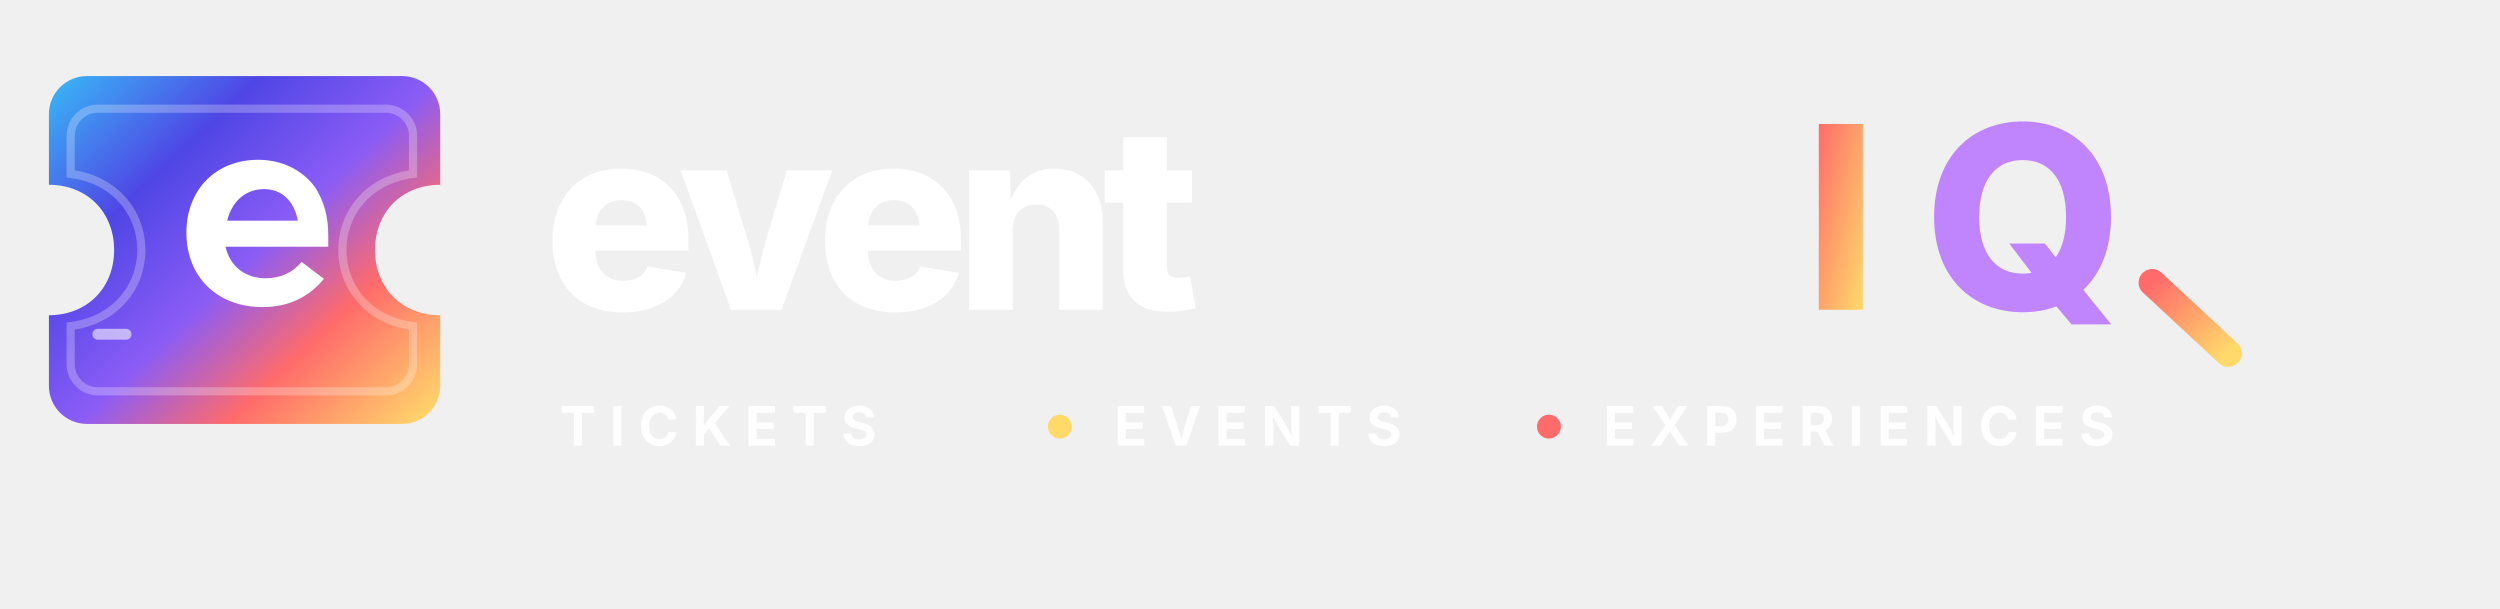
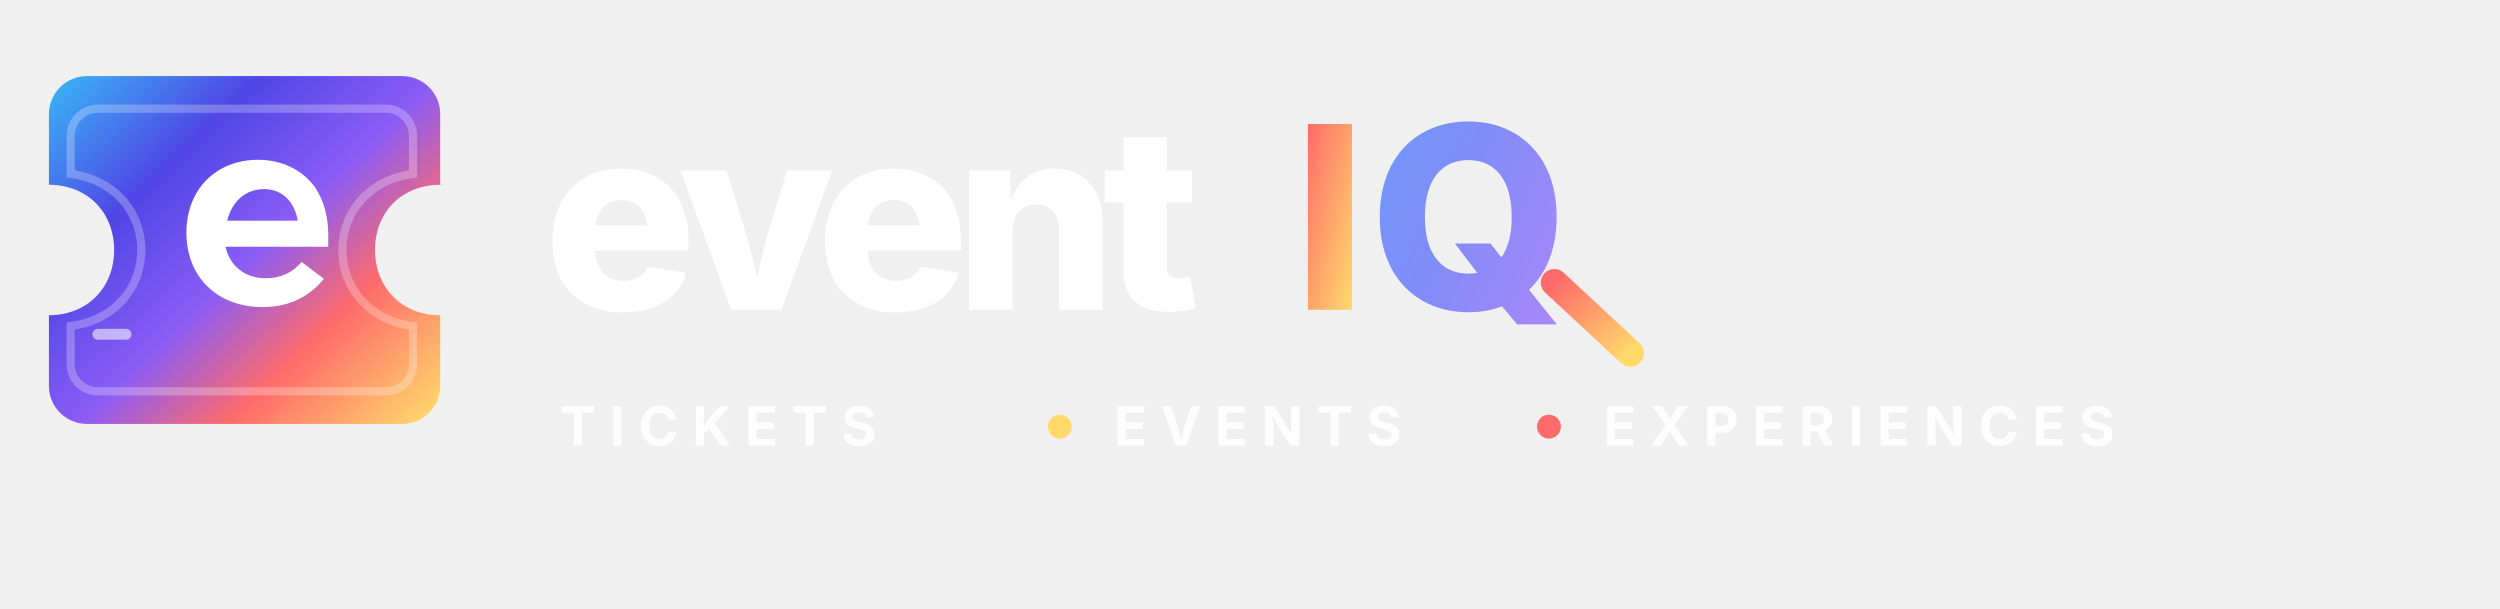
<svg xmlns="http://www.w3.org/2000/svg" viewBox="0 0 460 112" role="img" aria-labelledby="title">
  <defs>
    <linearGradient id="ticket-gradient" x1="12" y1="10" x2="78" y2="79" gradientUnits="userSpaceOnUse">
      <stop stop-color="#38BDF8" />
      <stop offset=".29" stop-color="#4F46E5" />
      <stop offset=".53" stop-color="#8B5CF6" />
      <stop offset=".73" stop-color="#FF6B6B" />
      <stop offset="1" stop-color="#FFDA6B" />
    </linearGradient>
    <linearGradient id="iq-gradient" x1="226" y1="26" x2="302" y2="60" gradientUnits="userSpaceOnUse">
      <stop stop-color="#60A5FA" />
      <stop offset=".52" stop-color="#818CF8" />
      <stop offset="1" stop-color="#C084FC" />
    </linearGradient>
    <linearGradient id="warm-gradient" x1="0" y1="0" x2="1" y2="1">
      <stop stop-color="#FF6B6B" />
      <stop offset="1" stop-color="#FFDA6B" />
    </linearGradient>
  </defs>
  <g>
    <path d="M16 14h58a7 7 0 0 1 7 7v13c-7 0-12 5-12 12s5 12 12 12v13a7 7 0 0 1-7 7H16a7 7 0 0 1-7-7V58c7 0 12-5 12-12s-5-12-12-12V21a7 7 0 0 1 7-7Z" fill="url(#ticket-gradient)" />
    <path d="M18 20h53a5 5 0 0 1 5 5v7c-8 1-13 7-13 14s5 13 13 14v7a5 5 0 0 1-5 5H18a5 5 0 0 1-5-5v-7c8-1 13-7 13-14s-5-13-13-14v-7a5 5 0 0 1 5-5Z" fill="none" stroke="#FFF" stroke-opacity=".26" stroke-width="1.5" />
    <path d="M58 34.5c-2.3-3.2-6.1-5.1-10.5-5.1-7.8 0-13.2 5.5-13.2 13.4 0 8.2 5.7 13.7 14 13.7 4.8 0 8.5-1.8 11.3-5.2l-4.1-3.1c-1.7 2-3.9 3-6.6 3-3.8 0-6.6-2.2-7.4-5.8h18.9v-2.1c0-3.5-.8-6.3-2.4-8.8ZM41.8 40.6c.9-3.6 3.4-5.8 6.8-5.8 3.2 0 5.5 2.1 6.2 5.8H41.8Z" fill="#FFF" />
    <path d="M18 61.5h5.2" stroke="#FFF" stroke-linecap="round" stroke-opacity=".56" stroke-width="2" />
  </g>
  <g font-family="Inter, Avenir Next, Arial, sans-serif" font-weight="800">
    <text x="100" y="57" fill="#FFF" font-size="47" letter-spacing="-2.7">event</text>
-     <text x="332" y="57" fill="url(#warm-gradient)" font-size="47" letter-spacing="-2.7">I</text>
-     <text x="354" y="57" fill="url(#iq-gradient)" font-size="47" letter-spacing="-3">Q</text>
-     <path d="m396 52 14 13" stroke="url(#warm-gradient)" stroke-linecap="round" stroke-width="5" />
+     <text x="238" y="57" fill="url(#warm-gradient)" font-size="47" letter-spacing="-2.7">I</text>
+     <text x="252" y="57" fill="url(#iq-gradient)" font-size="47" letter-spacing="-3">Q</text>
+     <path d="m286 52 14 13" stroke="url(#warm-gradient)" stroke-linecap="round" stroke-width="5" />
  </g>
  <g font-family="Inter, Avenir Next, Arial, sans-serif" fill="#FFF" font-size="10" font-weight="700" letter-spacing="2.5">
    <text x="103" y="82" opacity=".9">TICKETS</text>
    <circle cx="195" cy="78.5" r="2.2" fill="#FFDA6B" />
    <text x="205" y="82" opacity=".9">EVENTS</text>
    <circle cx="285" cy="78.5" r="2.2" fill="#FF6B6B" />
    <text x="295" y="82" opacity=".9">EXPERIENCES</text>
  </g>
</svg>
